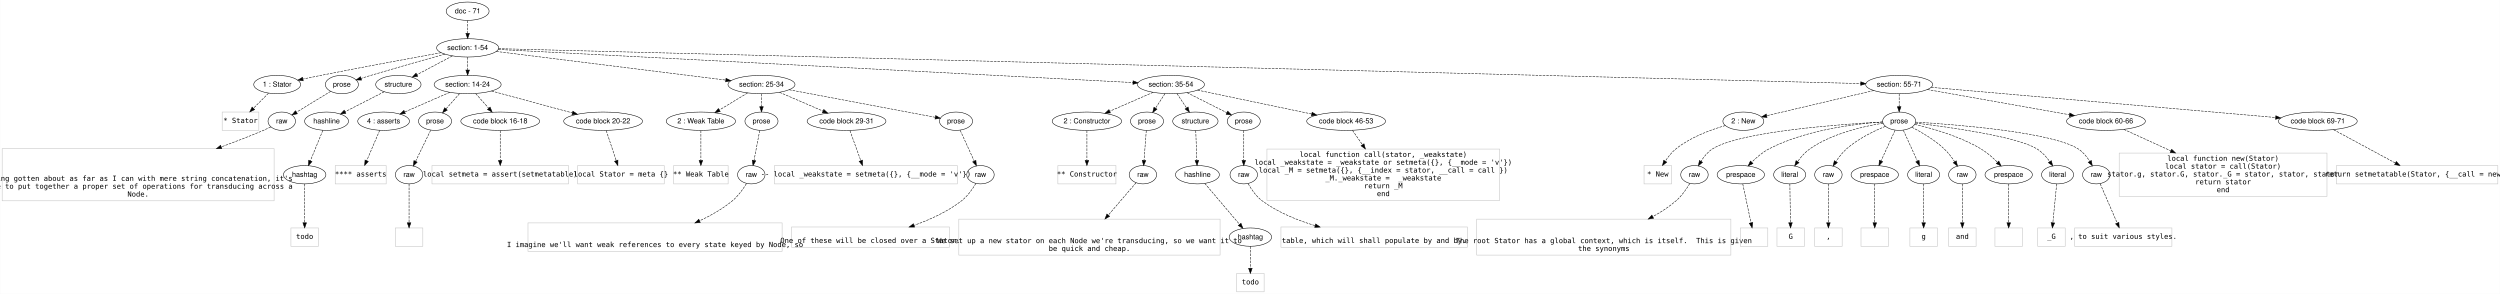
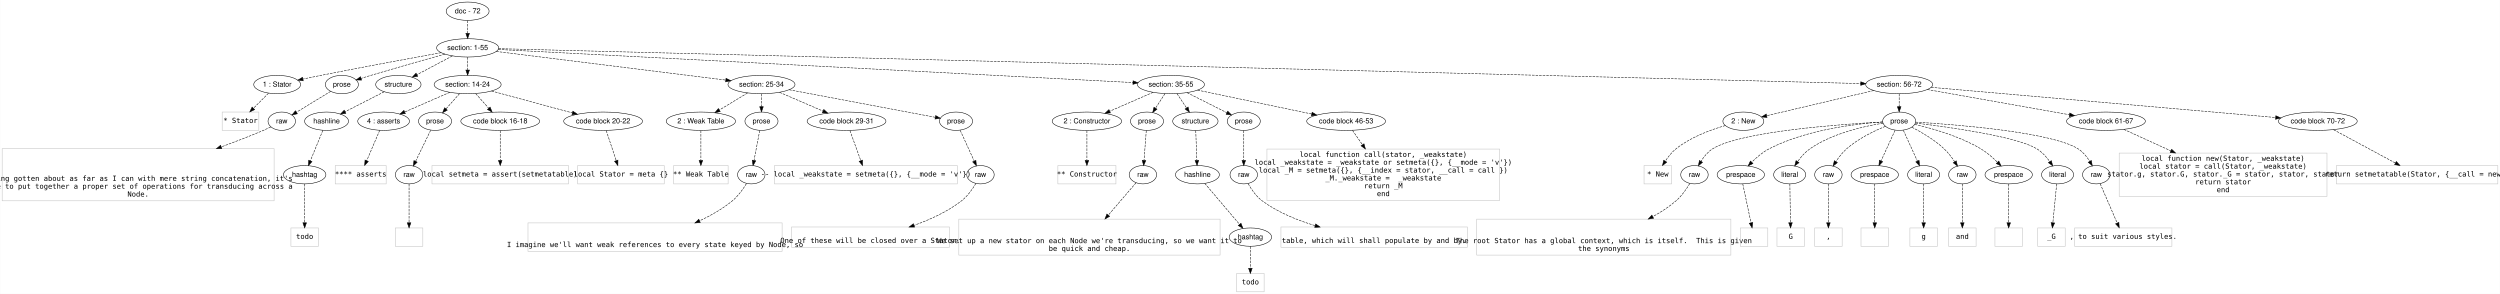
<svg xmlns="http://www.w3.org/2000/svg" width="4909pt" height="577pt" viewBox="0.00 0.00 4908.50 577.00">
  <g id="graph0" class="graph" transform="scale(1 1) rotate(0) translate(4 573.0002)">
    <polygon fill="#ffffff" stroke="transparent" points="-4,4 -4,-573 4904.5,-573 4904.5,4 -4,4" />
    <g id="node1" class="node">
      <ellipse fill="none" stroke="#000000" cx="914" cy="-551" rx="42.122" ry="18" />
-       <text text-anchor="middle" x="914" y="-546.8" font-family="Helvetica,sans-Serif" font-size="14.00" fill="#000000">doc - 71</text>
+       <text text-anchor="middle" x="914" y="-546.8" font-family="Helvetica,sans-Serif" font-size="14.00" fill="#000000">doc - 72</text>
    </g>
    <g id="node2" class="node">
      <ellipse fill="none" stroke="#000000" cx="914" cy="-479" rx="60.983" ry="18" />
-       <text text-anchor="middle" x="914" y="-474.8" font-family="Helvetica,sans-Serif" font-size="14.00" fill="#000000">section: 1-54</text>
+       <text text-anchor="middle" x="914" y="-474.8" font-family="Helvetica,sans-Serif" font-size="14.00" fill="#000000">section: 1-55</text>
    </g>
    <g id="edge1" class="edge">
      <path fill="none" stroke="#000000" stroke-dasharray="5,2" d="M914,-532.832C914,-525.131 914,-515.975 914,-507.417" />
      <polygon fill="#000000" stroke="#000000" points="917.5,-507.413 914,-497.413 910.5,-507.413 917.5,-507.413" />
    </g>
    <g id="node3" class="node">
      <ellipse fill="none" stroke="#000000" cx="540" cy="-407" rx="45.98" ry="18" />
      <text text-anchor="middle" x="540" y="-402.8" font-family="Helvetica,sans-Serif" font-size="14.00" fill="#000000">1 : Stator</text>
    </g>
    <g id="edge2" class="edge">
      <path fill="none" stroke="#000000" stroke-dasharray="5,2" d="M861.909,-469.573C804.175,-459.045 708.333,-441.333 626,-425 614.543,-422.727 602.246,-420.204 590.636,-417.783" />
      <polygon fill="#000000" stroke="#000000" points="591.154,-414.315 580.649,-415.691 589.719,-421.167 591.154,-414.315" />
    </g>
    <g id="node4" class="node">
      <ellipse fill="none" stroke="#000000" cx="667" cy="-407" rx="32.459" ry="18" />
      <text text-anchor="middle" x="667" y="-402.8" font-family="Helvetica,sans-Serif" font-size="14.00" fill="#000000">prose</text>
    </g>
    <g id="edge3" class="edge">
      <path fill="none" stroke="#000000" stroke-dasharray="5,2" d="M869.362,-466.707C830.79,-455.991 773.599,-439.876 724,-425 717.803,-423.142 711.244,-421.121 704.866,-419.127" />
      <polygon fill="#000000" stroke="#000000" points="705.662,-415.708 695.072,-416.043 703.56,-422.385 705.662,-415.708" />
    </g>
    <g id="node5" class="node">
      <ellipse fill="none" stroke="#000000" cx="778" cy="-407" rx="44.518" ry="18" />
      <text text-anchor="middle" x="778" y="-402.8" font-family="Helvetica,sans-Serif" font-size="14.00" fill="#000000">structure</text>
    </g>
    <g id="edge4" class="edge">
      <path fill="none" stroke="#000000" stroke-dasharray="5,2" d="M884.154,-463.2C863.629,-452.333 836.247,-437.837 814.434,-426.289" />
      <polygon fill="#000000" stroke="#000000" points="815.938,-423.125 805.463,-421.539 812.663,-429.312 815.938,-423.125" />
    </g>
    <g id="node6" class="node">
      <ellipse fill="none" stroke="#000000" cx="914" cy="-407" rx="65.819" ry="18" />
      <text text-anchor="middle" x="914" y="-402.8" font-family="Helvetica,sans-Serif" font-size="14.00" fill="#000000">section: 14-24</text>
    </g>
    <g id="edge5" class="edge">
      <path fill="none" stroke="#000000" stroke-dasharray="5,2" d="M914,-460.832C914,-453.131 914,-443.974 914,-435.417" />
      <polygon fill="#000000" stroke="#000000" points="917.5,-435.413 914,-425.413 910.5,-435.413 917.5,-435.413" />
    </g>
    <g id="node7" class="node">
      <ellipse fill="none" stroke="#000000" cx="1491" cy="-407" rx="65.819" ry="18" />
      <text text-anchor="middle" x="1491" y="-402.8" font-family="Helvetica,sans-Serif" font-size="14.00" fill="#000000">section: 25-34</text>
    </g>
    <g id="edge6" class="edge">
      <path fill="none" stroke="#000000" stroke-dasharray="5,2" d="M970.112,-471.998C1075.949,-458.792 1304.803,-430.234 1420.699,-415.772" />
      <polygon fill="#000000" stroke="#000000" points="1421.388,-419.214 1430.878,-414.502 1420.522,-412.268 1421.388,-419.214" />
    </g>
    <g id="node8" class="node">
      <ellipse fill="none" stroke="#000000" cx="2295" cy="-407" rx="65.819" ry="18" />
-       <text text-anchor="middle" x="2295" y="-402.8" font-family="Helvetica,sans-Serif" font-size="14.00" fill="#000000">section: 35-54</text>
+       <text text-anchor="middle" x="2295" y="-402.8" font-family="Helvetica,sans-Serif" font-size="14.00" fill="#000000">section: 35-55</text>
    </g>
    <g id="edge7" class="edge">
      <path fill="none" stroke="#000000" stroke-dasharray="5,2" d="M974.228,-475.86C1197.114,-464.24 1974.905,-423.689 2220.256,-410.897" />
      <polygon fill="#000000" stroke="#000000" points="2220.692,-414.379 2230.496,-410.363 2220.327,-407.389 2220.692,-414.379" />
    </g>
    <g id="node9" class="node">
      <ellipse fill="none" stroke="#000000" cx="3725" cy="-407" rx="65.819" ry="18" />
-       <text text-anchor="middle" x="3725" y="-402.8" font-family="Helvetica,sans-Serif" font-size="14.00" fill="#000000">section: 55-71</text>
+       <text text-anchor="middle" x="3725" y="-402.8" font-family="Helvetica,sans-Serif" font-size="14.00" fill="#000000">section: 56-72</text>
    </g>
    <g id="edge8" class="edge">
      <path fill="none" stroke="#000000" stroke-dasharray="5,2" d="M974.667,-477.446C1339.99,-468.089 3244.829,-419.299 3649.413,-408.936" />
      <polygon fill="#000000" stroke="#000000" points="3649.631,-412.432 3659.538,-408.677 3649.451,-405.434 3649.631,-412.432" />
    </g>
    <g id="node10" class="node">
      <polygon fill="none" stroke="#c0c0c0" points="504,-353 432,-353 432,-317 504,-317 504,-353" />
      <text text-anchor="middle" x="468" y="-331.5" font-family="Inconsolata" font-size="14.00" fill="#000000">* Stator</text>
    </g>
    <g id="edge9" class="edge">
      <path fill="none" stroke="#000000" stroke-dasharray="5,2" d="M522.937,-389.937C514.122,-381.123 503.19,-370.19 493.405,-360.405" />
      <polygon fill="#000000" stroke="#000000" points="495.745,-357.796 486.199,-353.199 490.795,-362.745 495.745,-357.796" />
    </g>
    <g id="node11" class="node">
      <ellipse fill="none" stroke="#000000" cx="549" cy="-335" rx="27" ry="18" />
      <text text-anchor="middle" x="549" y="-330.8" font-family="Helvetica,sans-Serif" font-size="14.00" fill="#000000">raw</text>
    </g>
    <g id="edge10" class="edge">
      <path fill="none" stroke="#000000" stroke-dasharray="5,2" d="M645.082,-393.626C626.155,-382.078 598.666,-365.305 577.935,-352.655" />
      <polygon fill="#000000" stroke="#000000" points="579.585,-349.562 569.225,-347.341 575.938,-355.537 579.585,-349.562" />
    </g>
    <g id="node13" class="node">
      <ellipse fill="none" stroke="#000000" cx="637" cy="-335" rx="43.099" ry="18" />
      <text text-anchor="middle" x="637" y="-330.8" font-family="Helvetica,sans-Serif" font-size="14.00" fill="#000000">hashline</text>
    </g>
    <g id="edge12" class="edge">
      <path fill="none" stroke="#000000" stroke-dasharray="5,2" d="M750.143,-392.775C728.179,-381.56 697.369,-365.827 673.446,-353.611" />
      <polygon fill="#000000" stroke="#000000" points="674.817,-350.381 664.319,-348.95 671.634,-356.615 674.817,-350.381" />
    </g>
    <g id="node16" class="node">
      <ellipse fill="none" stroke="#000000" cx="749" cy="-335" rx="50.8" ry="18" />
      <text text-anchor="middle" x="749" y="-330.8" font-family="Helvetica,sans-Serif" font-size="14.00" fill="#000000">4 : asserts</text>
    </g>
    <g id="edge15" class="edge">
      <path fill="none" stroke="#000000" stroke-dasharray="5,2" d="M879.008,-391.731C853.114,-380.432 817.748,-364.999 790.439,-353.082" />
      <polygon fill="#000000" stroke="#000000" points="791.709,-349.818 781.144,-349.027 788.91,-356.234 791.709,-349.818" />
    </g>
    <g id="node17" class="node">
      <ellipse fill="none" stroke="#000000" cx="850" cy="-335" rx="32.459" ry="18" />
      <text text-anchor="middle" x="850" y="-330.8" font-family="Helvetica,sans-Serif" font-size="14.00" fill="#000000">prose</text>
    </g>
    <g id="edge16" class="edge">
      <path fill="none" stroke="#000000" stroke-dasharray="5,2" d="M898.18,-389.202C890.118,-380.133 880.198,-368.973 871.458,-359.141" />
      <polygon fill="#000000" stroke="#000000" points="874.02,-356.755 864.761,-351.606 868.788,-361.405 874.02,-356.755" />
    </g>
    <g id="node18" class="node">
      <ellipse fill="none" stroke="#000000" cx="978" cy="-335" rx="77.421" ry="18" />
      <text text-anchor="middle" x="978" y="-330.8" font-family="Helvetica,sans-Serif" font-size="14.00" fill="#000000">code block 16-18</text>
    </g>
    <g id="edge17" class="edge">
      <path fill="none" stroke="#000000" stroke-dasharray="5,2" d="M929.82,-389.202C937.513,-380.548 946.898,-369.99 955.334,-360.499" />
      <polygon fill="#000000" stroke="#000000" points="958.112,-362.642 962.14,-352.843 952.88,-357.991 958.112,-362.642" />
    </g>
    <g id="node19" class="node">
      <ellipse fill="none" stroke="#000000" cx="1180" cy="-335" rx="77.421" ry="18" />
      <text text-anchor="middle" x="1180" y="-330.8" font-family="Helvetica,sans-Serif" font-size="14.00" fill="#000000">code block 20-22</text>
    </g>
    <g id="edge18" class="edge">
      <path fill="none" stroke="#000000" stroke-dasharray="5,2" d="M960.943,-394.294C1005.176,-382.321 1071.662,-364.325 1119.782,-351.3" />
      <polygon fill="#000000" stroke="#000000" points="1120.715,-354.673 1129.453,-348.682 1118.886,-347.916 1120.715,-354.673" />
    </g>
    <g id="node25" class="node">
      <ellipse fill="none" stroke="#000000" cx="1372" cy="-335" rx="68.078" ry="18" />
      <text text-anchor="middle" x="1372" y="-330.8" font-family="Helvetica,sans-Serif" font-size="14.00" fill="#000000">2 : Weak Table</text>
    </g>
    <g id="edge24" class="edge">
      <path fill="none" stroke="#000000" stroke-dasharray="5,2" d="M1463.699,-390.482C1447.338,-380.583 1426.328,-367.871 1408.548,-357.113" />
      <polygon fill="#000000" stroke="#000000" points="1409.954,-353.873 1399.586,-351.691 1406.33,-359.862 1409.954,-353.873" />
    </g>
    <g id="node26" class="node">
      <ellipse fill="none" stroke="#000000" cx="1491" cy="-335" rx="32.459" ry="18" />
      <text text-anchor="middle" x="1491" y="-330.8" font-family="Helvetica,sans-Serif" font-size="14.00" fill="#000000">prose</text>
    </g>
    <g id="edge25" class="edge">
      <path fill="none" stroke="#000000" stroke-dasharray="5,2" d="M1491,-388.832C1491,-381.131 1491,-371.974 1491,-363.417" />
      <polygon fill="#000000" stroke="#000000" points="1494.5,-363.413 1491,-353.413 1487.5,-363.413 1494.5,-363.413" />
    </g>
    <g id="node27" class="node">
      <ellipse fill="none" stroke="#000000" cx="1658" cy="-335" rx="77.421" ry="18" />
      <text text-anchor="middle" x="1658" y="-330.8" font-family="Helvetica,sans-Serif" font-size="14.00" fill="#000000">code block 29-31</text>
    </g>
    <g id="edge26" class="edge">
      <path fill="none" stroke="#000000" stroke-dasharray="5,2" d="M1526.416,-391.731C1551.34,-380.986 1584.933,-366.502 1611.938,-354.859" />
      <polygon fill="#000000" stroke="#000000" points="1613.392,-358.044 1621.19,-350.87 1610.621,-351.616 1613.392,-358.044" />
    </g>
    <g id="node28" class="node">
      <ellipse fill="none" stroke="#000000" cx="1873" cy="-335" rx="32.459" ry="18" />
      <text text-anchor="middle" x="1873" y="-330.8" font-family="Helvetica,sans-Serif" font-size="14.00" fill="#000000">prose</text>
    </g>
    <g id="edge27" class="edge">
      <path fill="none" stroke="#000000" stroke-dasharray="5,2" d="M1545.326,-396.761C1622.716,-382.174 1762.973,-355.738 1832.159,-342.698" />
      <polygon fill="#000000" stroke="#000000" points="1833.055,-346.091 1842.234,-340.799 1831.758,-339.212 1833.055,-346.091" />
    </g>
    <g id="node35" class="node">
      <ellipse fill="none" stroke="#000000" cx="2130" cy="-335" rx="68.207" ry="18" />
      <text text-anchor="middle" x="2130" y="-330.8" font-family="Helvetica,sans-Serif" font-size="14.00" fill="#000000">2 : Constructor</text>
    </g>
    <g id="edge34" class="edge">
      <path fill="none" stroke="#000000" stroke-dasharray="5,2" d="M2260.008,-391.731C2235.129,-380.875 2201.507,-366.203 2174.688,-354.5" />
      <polygon fill="#000000" stroke="#000000" points="2176.076,-351.287 2165.511,-350.496 2173.276,-357.703 2176.076,-351.287" />
    </g>
    <g id="node36" class="node">
      <ellipse fill="none" stroke="#000000" cx="2248" cy="-335" rx="32.459" ry="18" />
      <text text-anchor="middle" x="2248" y="-330.8" font-family="Helvetica,sans-Serif" font-size="14.00" fill="#000000">prose</text>
    </g>
    <g id="edge35" class="edge">
      <path fill="none" stroke="#000000" stroke-dasharray="5,2" d="M2283.382,-389.202C2277.779,-380.619 2270.952,-370.161 2264.796,-360.73" />
      <polygon fill="#000000" stroke="#000000" points="2267.558,-358.558 2259.161,-352.097 2261.696,-362.384 2267.558,-358.558" />
    </g>
    <g id="node37" class="node">
      <ellipse fill="none" stroke="#000000" cx="2343" cy="-335" rx="44.518" ry="18" />
      <text text-anchor="middle" x="2343" y="-330.8" font-family="Helvetica,sans-Serif" font-size="14.00" fill="#000000">structure</text>
    </g>
    <g id="edge36" class="edge">
      <path fill="none" stroke="#000000" stroke-dasharray="5,2" d="M2306.865,-389.202C2312.503,-380.745 2319.354,-370.469 2325.569,-361.147" />
      <polygon fill="#000000" stroke="#000000" points="2328.637,-362.855 2331.271,-352.593 2322.812,-358.972 2328.637,-362.855" />
    </g>
    <g id="node38" class="node">
      <ellipse fill="none" stroke="#000000" cx="2438" cy="-335" rx="32.459" ry="18" />
      <text text-anchor="middle" x="2438" y="-330.8" font-family="Helvetica,sans-Serif" font-size="14.00" fill="#000000">prose</text>
    </g>
    <g id="edge37" class="edge">
      <path fill="none" stroke="#000000" stroke-dasharray="5,2" d="M2326.736,-391.021C2349.878,-379.369 2381.169,-363.614 2404.674,-351.78" />
      <polygon fill="#000000" stroke="#000000" points="2406.546,-354.756 2413.904,-347.133 2403.398,-348.504 2406.546,-354.756" />
    </g>
    <g id="node39" class="node">
      <ellipse fill="none" stroke="#000000" cx="2639" cy="-335" rx="77.421" ry="18" />
      <text text-anchor="middle" x="2639" y="-330.8" font-family="Helvetica,sans-Serif" font-size="14.00" fill="#000000">code block 46-53</text>
    </g>
    <g id="edge38" class="edge">
      <path fill="none" stroke="#000000" stroke-dasharray="5,2" d="M2347.246,-396.065C2407.226,-383.511 2505.777,-362.884 2571.517,-349.125" />
      <polygon fill="#000000" stroke="#000000" points="2572.301,-352.536 2581.372,-347.062 2570.867,-345.685 2572.301,-352.536" />
    </g>
    <g id="node49" class="node">
      <ellipse fill="none" stroke="#000000" cx="3419" cy="-335" rx="40.175" ry="18" />
      <text text-anchor="middle" x="3419" y="-330.8" font-family="Helvetica,sans-Serif" font-size="14.00" fill="#000000">2 : New</text>
    </g>
    <g id="edge48" class="edge">
      <path fill="none" stroke="#000000" stroke-dasharray="5,2" d="M3675.155,-395.272C3616.963,-381.58 3521.506,-359.119 3465.012,-345.827" />
      <polygon fill="#000000" stroke="#000000" points="3465.471,-342.339 3454.935,-343.455 3463.867,-349.153 3465.471,-342.339" />
    </g>
    <g id="node50" class="node">
      <ellipse fill="none" stroke="#000000" cx="3725" cy="-335" rx="32.459" ry="18" />
      <text text-anchor="middle" x="3725" y="-330.8" font-family="Helvetica,sans-Serif" font-size="14.00" fill="#000000">prose</text>
    </g>
    <g id="edge49" class="edge">
      <path fill="none" stroke="#000000" stroke-dasharray="5,2" d="M3725,-388.832C3725,-381.131 3725,-371.974 3725,-363.417" />
      <polygon fill="#000000" stroke="#000000" points="3728.5,-363.413 3725,-353.413 3721.5,-363.413 3728.5,-363.413" />
    </g>
    <g id="node51" class="node">
      <ellipse fill="none" stroke="#000000" cx="4131" cy="-335" rx="77.421" ry="18" />
-       <text text-anchor="middle" x="4131" y="-330.8" font-family="Helvetica,sans-Serif" font-size="14.00" fill="#000000">code block 60-66</text>
+       <text text-anchor="middle" x="4131" y="-330.8" font-family="Helvetica,sans-Serif" font-size="14.00" fill="#000000">code block 61-67</text>
    </g>
    <g id="edge50" class="edge">
      <path fill="none" stroke="#000000" stroke-dasharray="5,2" d="M3780.177,-397.215C3852.534,-384.383 3979.614,-361.847 4059.338,-347.709" />
      <polygon fill="#000000" stroke="#000000" points="4060.064,-351.135 4069.299,-345.942 4058.842,-344.242 4060.064,-351.135" />
    </g>
    <g id="node52" class="node">
      <ellipse fill="none" stroke="#000000" cx="4547" cy="-335" rx="77.421" ry="18" />
-       <text text-anchor="middle" x="4547" y="-330.8" font-family="Helvetica,sans-Serif" font-size="14.00" fill="#000000">code block 69-71</text>
+       <text text-anchor="middle" x="4547" y="-330.8" font-family="Helvetica,sans-Serif" font-size="14.00" fill="#000000">code block 70-72</text>
    </g>
    <g id="edge51" class="edge">
      <path fill="none" stroke="#000000" stroke-dasharray="5,2" d="M3787.797,-401.5C3934.471,-388.652 4299.578,-356.672 4464.191,-342.253" />
      <polygon fill="#000000" stroke="#000000" points="4464.607,-345.731 4474.264,-341.371 4463.996,-338.757 4464.607,-345.731" />
    </g>
    <g id="node12" class="node">
      <polygon fill="none" stroke="#c0c0c0" points="534,-281.1 0,-281.1 0,-178.7 534,-178.7 534,-281.1" />
      <text text-anchor="middle" x="267" y="-217.8" font-family="Inconsolata" font-size="14.00" fill="#000000">  Having gotten about as far as I can with mere string concatenation, it's</text>
      <text text-anchor="middle" x="267" y="-202.4" font-family="Inconsolata" font-size="14.00" fill="#000000">time to put together a proper set of operations for transducing across a</text>
      <text text-anchor="middle" x="267" y="-187" font-family="Inconsolata" font-size="14.00" fill="#000000">Node.</text>
    </g>
    <g id="edge11" class="edge">
      <path fill="none" stroke="#000000" stroke-dasharray="5,2" d="M527.501,-323.71C522.774,-321.381 517.759,-319.023 513,-317 486.497,-305.733 457.988,-294.691 430.105,-284.458" />
      <polygon fill="#000000" stroke="#000000" points="431.27,-281.157 420.676,-281.019 428.872,-287.734 431.27,-281.157" />
    </g>
    <g id="node14" class="node">
      <ellipse fill="none" stroke="#000000" cx="594" cy="-229.9" rx="41.654" ry="18" />
      <text text-anchor="middle" x="594" y="-225.7" font-family="Helvetica,sans-Serif" font-size="14.00" fill="#000000">hashtag</text>
    </g>
    <g id="edge13" class="edge">
      <path fill="none" stroke="#000000" stroke-dasharray="5,2" d="M629.706,-317.171C622.972,-300.714 612.874,-276.032 605.133,-257.111" />
      <polygon fill="#000000" stroke="#000000" points="608.356,-255.746 601.33,-247.816 601.878,-258.397 608.356,-255.746" />
    </g>
    <g id="node15" class="node">
      <polygon fill="none" stroke="#c0c0c0" points="621,-125.4 567,-125.4 567,-89.4 621,-89.4 621,-125.4" />
      <text text-anchor="middle" x="594" y="-103.9" font-family="Inconsolata" font-size="14.00" fill="#000000">todo</text>
    </g>
    <g id="edge14" class="edge">
      <path fill="none" stroke="#000000" stroke-dasharray="5,2" d="M594,-211.825C594,-191.74 594,-159.054 594,-135.598" />
      <polygon fill="#000000" stroke="#000000" points="597.5,-135.549 594,-125.549 590.5,-135.549 597.5,-135.549" />
    </g>
    <g id="node20" class="node">
      <polygon fill="none" stroke="#c0c0c0" points="754,-247.9 654,-247.9 654,-211.9 754,-211.9 754,-247.9" />
      <text text-anchor="middle" x="704" y="-226.4" font-family="Inconsolata" font-size="14.00" fill="#000000">**** asserts</text>
    </g>
    <g id="edge19" class="edge">
      <path fill="none" stroke="#000000" stroke-dasharray="5,2" d="M741.366,-317.171C734.362,-300.813 723.88,-276.33 715.798,-257.456" />
      <polygon fill="#000000" stroke="#000000" points="718.976,-255.985 711.822,-248.17 712.541,-258.74 718.976,-255.985" />
    </g>
    <g id="node21" class="node">
      <ellipse fill="none" stroke="#000000" cx="799" cy="-229.9" rx="27" ry="18" />
      <text text-anchor="middle" x="799" y="-225.7" font-family="Helvetica,sans-Serif" font-size="14.00" fill="#000000">raw</text>
    </g>
    <g id="edge20" class="edge">
      <path fill="none" stroke="#000000" stroke-dasharray="5,2" d="M841.348,-317.171C833.229,-300.438 820.983,-275.202 811.745,-256.165" />
      <polygon fill="#000000" stroke="#000000" points="814.869,-254.586 807.355,-247.117 808.572,-257.642 814.869,-254.586" />
    </g>
    <g id="node23" class="node">
      <polygon fill="none" stroke="#c0c0c0" points="1112,-247.9 844,-247.9 844,-211.9 1112,-211.9 1112,-247.9" />
      <text text-anchor="middle" x="978" y="-226.4" font-family="Inconsolata" font-size="14.00" fill="#000000">local setmeta = assert(setmetatable)</text>
    </g>
    <g id="edge22" class="edge">
      <path fill="none" stroke="#000000" stroke-dasharray="5,2" d="M978,-316.693C978,-300.567 978,-276.822 978,-258.243" />
      <polygon fill="#000000" stroke="#000000" points="981.5,-257.997 978,-247.997 974.5,-257.997 981.5,-257.997" />
    </g>
    <g id="node24" class="node">
      <polygon fill="none" stroke="#c0c0c0" points="1300,-247.9 1130,-247.9 1130,-211.9 1300,-211.9 1300,-247.9" />
      <text text-anchor="middle" x="1215" y="-226.4" font-family="Inconsolata" font-size="14.00" fill="#000000">local Stator = meta {}</text>
    </g>
    <g id="edge23" class="edge">
      <path fill="none" stroke="#000000" stroke-dasharray="5,2" d="M1186.097,-316.693C1191.517,-300.417 1199.522,-276.378 1205.734,-257.723" />
      <polygon fill="#000000" stroke="#000000" points="1209.134,-258.591 1208.973,-247.997 1202.493,-256.379 1209.134,-258.591" />
    </g>
    <g id="node22" class="node">
      <polygon fill="none" stroke="#c0c0c0" points="826,-125.4 772,-125.4 772,-89.4 826,-89.4 826,-125.4" />
    </g>
    <g id="edge21" class="edge">
      <path fill="none" stroke="#000000" stroke-dasharray="5,2" d="M799,-211.825C799,-191.74 799,-159.054 799,-135.598" />
      <polygon fill="#000000" stroke="#000000" points="802.5,-135.549 799,-125.549 795.5,-135.549 802.5,-135.549" />
    </g>
    <g id="node29" class="node">
      <polygon fill="none" stroke="#c0c0c0" points="1425.5,-247.9 1318.5,-247.9 1318.5,-211.9 1425.5,-211.9 1425.5,-247.9" />
      <text text-anchor="middle" x="1372" y="-226.4" font-family="Inconsolata" font-size="14.00" fill="#000000">** Weak Table</text>
    </g>
    <g id="edge28" class="edge">
      <path fill="none" stroke="#000000" stroke-dasharray="5,2" d="M1372,-316.693C1372,-300.567 1372,-276.822 1372,-258.243" />
      <polygon fill="#000000" stroke="#000000" points="1375.5,-257.997 1372,-247.997 1368.5,-257.997 1375.5,-257.997" />
    </g>
    <g id="node30" class="node">
      <ellipse fill="none" stroke="#000000" cx="1471" cy="-229.9" rx="27" ry="18" />
      <text text-anchor="middle" x="1471" y="-225.7" font-family="Helvetica,sans-Serif" font-size="14.00" fill="#000000">raw</text>
    </g>
    <g id="edge29" class="edge">
      <path fill="none" stroke="#000000" stroke-dasharray="5,2" d="M1487.516,-316.693C1484.433,-300.492 1479.887,-276.6 1476.344,-257.983" />
      <polygon fill="#000000" stroke="#000000" points="1479.752,-257.167 1474.444,-247.997 1472.875,-258.475 1479.752,-257.167" />
    </g>
    <g id="node32" class="node">
      <polygon fill="none" stroke="#c0c0c0" points="1875.5,-247.9 1516.5,-247.9 1516.5,-211.9 1875.5,-211.9 1875.5,-247.9" />
      <text text-anchor="middle" x="1696" y="-226.4" font-family="Inconsolata" font-size="14.00" fill="#000000">-- local _weakstate = setmeta({}, {__mode = 'v'})</text>
    </g>
    <g id="edge31" class="edge">
      <path fill="none" stroke="#000000" stroke-dasharray="5,2" d="M1664.619,-316.693C1670.531,-300.341 1679.276,-276.155 1686.034,-257.465" />
      <polygon fill="#000000" stroke="#000000" points="1689.348,-258.592 1689.457,-247.997 1682.765,-256.212 1689.348,-258.592" />
    </g>
    <g id="node33" class="node">
      <ellipse fill="none" stroke="#000000" cx="1921" cy="-229.9" rx="27" ry="18" />
      <text text-anchor="middle" x="1921" y="-225.7" font-family="Helvetica,sans-Serif" font-size="14.00" fill="#000000">raw</text>
    </g>
    <g id="edge32" class="edge">
      <path fill="none" stroke="#000000" stroke-dasharray="5,2" d="M1881.142,-317.171C1888.705,-300.614 1900.068,-275.732 1908.729,-256.768" />
      <polygon fill="#000000" stroke="#000000" points="1912.007,-258.016 1912.978,-247.466 1905.64,-255.108 1912.007,-258.016" />
    </g>
    <g id="node31" class="node">
      <polygon fill="none" stroke="#c0c0c0" points="1531.5,-135.302 1032.5,-135.302 1032.5,-79.499 1531.5,-79.499 1531.5,-135.302" />
      <text text-anchor="middle" x="1282" y="-87.9" font-family="Inconsolata" font-size="14.00" fill="#000000">I imagine we'll want weak references to every state keyed by Node, so</text>
    </g>
    <g id="edge30" class="edge">
      <path fill="none" stroke="#000000" stroke-dasharray="5,2" d="M1461.502,-212.523C1454.912,-201.723 1445.304,-188.161 1434,-178.8 1414.954,-163.029 1391.844,-149.871 1369.454,-139.325" />
      <polygon fill="#000000" stroke="#000000" points="1370.802,-136.093 1360.253,-135.115 1367.89,-142.459 1370.802,-136.093" />
    </g>
    <g id="node34" class="node">
      <polygon fill="none" stroke="#c0c0c0" points="1860,-127.302 1550,-127.302 1550,-87.498 1860,-87.498 1860,-127.302" />
      <text text-anchor="middle" x="1705" y="-95.9" font-family="Inconsolata" font-size="14.00" fill="#000000">One of these will be closed over a Stator.</text>
    </g>
    <g id="edge33" class="edge">
      <path fill="none" stroke="#000000" stroke-dasharray="5,2" d="M1911.978,-212.777C1905.459,-201.804 1895.751,-187.954 1884,-178.8 1856.612,-157.464 1822.018,-141.694 1790.559,-130.483" />
      <polygon fill="#000000" stroke="#000000" points="1791.503,-127.106 1780.908,-127.149 1789.217,-133.722 1791.503,-127.106" />
    </g>
    <g id="node40" class="node">
      <polygon fill="none" stroke="#c0c0c0" points="2187,-247.9 2073,-247.9 2073,-211.9 2187,-211.9 2187,-247.9" />
      <text text-anchor="middle" x="2130" y="-226.4" font-family="Inconsolata" font-size="14.00" fill="#000000">** Constructor</text>
    </g>
    <g id="edge39" class="edge">
      <path fill="none" stroke="#000000" stroke-dasharray="5,2" d="M2130,-316.693C2130,-300.567 2130,-276.822 2130,-258.243" />
      <polygon fill="#000000" stroke="#000000" points="2133.5,-257.997 2130,-247.997 2126.5,-257.997 2133.5,-257.997" />
    </g>
    <g id="node41" class="node">
      <ellipse fill="none" stroke="#000000" cx="2240" cy="-229.9" rx="27" ry="18" />
      <text text-anchor="middle" x="2240" y="-225.7" font-family="Helvetica,sans-Serif" font-size="14.00" fill="#000000">raw</text>
    </g>
    <g id="edge40" class="edge">
      <path fill="none" stroke="#000000" stroke-dasharray="5,2" d="M2246.606,-316.693C2245.373,-300.492 2243.555,-276.6 2242.138,-257.983" />
      <polygon fill="#000000" stroke="#000000" points="2245.626,-257.703 2241.378,-247.997 2238.647,-258.234 2245.626,-257.703" />
    </g>
    <g id="node43" class="node">
      <ellipse fill="none" stroke="#000000" cx="2347" cy="-229.9" rx="43.099" ry="18" />
      <text text-anchor="middle" x="2347" y="-225.7" font-family="Helvetica,sans-Serif" font-size="14.00" fill="#000000">hashline</text>
    </g>
    <g id="edge42" class="edge">
      <path fill="none" stroke="#000000" stroke-dasharray="5,2" d="M2343.697,-316.693C2344.311,-300.567 2345.214,-276.822 2345.921,-258.243" />
      <polygon fill="#000000" stroke="#000000" points="2349.428,-258.123 2346.311,-247.997 2342.433,-257.857 2349.428,-258.123" />
    </g>
    <g id="node46" class="node">
      <ellipse fill="none" stroke="#000000" cx="2438" cy="-229.9" rx="27" ry="18" />
      <text text-anchor="middle" x="2438" y="-225.7" font-family="Helvetica,sans-Serif" font-size="14.00" fill="#000000">raw</text>
    </g>
    <g id="edge45" class="edge">
      <path fill="none" stroke="#000000" stroke-dasharray="5,2" d="M2438,-316.693C2438,-300.567 2438,-276.822 2438,-258.243" />
      <polygon fill="#000000" stroke="#000000" points="2441.5,-257.997 2438,-247.997 2434.5,-257.997 2441.5,-257.997" />
    </g>
    <g id="node48" class="node">
      <polygon fill="none" stroke="#c0c0c0" points="2940.5,-280.301 2483.5,-280.301 2483.5,-179.499 2940.5,-179.499 2940.5,-280.301" />
      <text text-anchor="middle" x="2712" y="-264.9" font-family="Inconsolata" font-size="14.00" fill="#000000">local function call(stator, _weakstate)</text>
      <text text-anchor="middle" x="2712" y="-249.5" font-family="Inconsolata" font-size="14.00" fill="#000000">   local _weakstate = _weakstate or setmeta({}, {__mode = 'v'})</text>
      <text text-anchor="middle" x="2712" y="-234.1" font-family="Inconsolata" font-size="14.00" fill="#000000">   local _M = setmeta({}, {__index = stator, __call = call })</text>
      <text text-anchor="middle" x="2712" y="-218.7" font-family="Inconsolata" font-size="14.00" fill="#000000">   _M._weakstate =  _weakstate</text>
      <text text-anchor="middle" x="2712" y="-203.3" font-family="Inconsolata" font-size="14.00" fill="#000000">  return _M</text>
      <text text-anchor="middle" x="2712" y="-187.9" font-family="Inconsolata" font-size="14.00" fill="#000000">end</text>
    </g>
    <g id="edge47" class="edge">
      <path fill="none" stroke="#000000" stroke-dasharray="5,2" d="M2651.383,-317.171C2656.968,-309.13 2663.917,-299.127 2671.096,-288.791" />
      <polygon fill="#000000" stroke="#000000" points="2674.051,-290.671 2676.881,-280.461 2668.302,-286.678 2674.051,-290.671" />
    </g>
    <g id="node42" class="node">
      <polygon fill="none" stroke="#c0c0c0" points="2391.5,-142.7 1878.5,-142.7 1878.5,-72.1 2391.5,-72.1 2391.5,-142.7" />
      <text text-anchor="middle" x="2135" y="-95.6" font-family="Inconsolata" font-size="14.00" fill="#000000">We set up a new stator on each Node we're transducing, so we want it to</text>
      <text text-anchor="middle" x="2135" y="-80.2" font-family="Inconsolata" font-size="14.00" fill="#000000">be quick and cheap.</text>
    </g>
    <g id="edge41" class="edge">
      <path fill="none" stroke="#000000" stroke-dasharray="5,2" d="M2226.488,-214.136C2212.764,-198.124 2190.896,-172.612 2171.981,-150.544" />
      <polygon fill="#000000" stroke="#000000" points="2174.597,-148.218 2165.432,-142.904 2169.282,-152.774 2174.597,-148.218" />
    </g>
    <g id="node44" class="node">
      <ellipse fill="none" stroke="#000000" cx="2451" cy="-107.4" rx="41.654" ry="18" />
      <text text-anchor="middle" x="2451" y="-103.2" font-family="Helvetica,sans-Serif" font-size="14.00" fill="#000000">hashtag</text>
    </g>
    <g id="edge43" class="edge">
      <path fill="none" stroke="#000000" stroke-dasharray="5,2" d="M2361.461,-212.867C2379.212,-191.958 2409.46,-156.329 2429.83,-132.336" />
      <polygon fill="#000000" stroke="#000000" points="2432.523,-134.572 2436.327,-124.683 2427.187,-130.041 2432.523,-134.572" />
    </g>
    <g id="node45" class="node">
      <polygon fill="none" stroke="#c0c0c0" points="2478,-36 2424,-36 2424,0 2478,0 2478,-36" />
      <text text-anchor="middle" x="2451" y="-14.5" font-family="Inconsolata" font-size="14.00" fill="#000000">todo</text>
    </g>
    <g id="edge44" class="edge">
      <path fill="none" stroke="#000000" stroke-dasharray="5,2" d="M2451,-89.309C2451,-76.949 2451,-60.321 2451,-46.232" />
      <polygon fill="#000000" stroke="#000000" points="2454.5,-46.065 2451,-36.065 2447.5,-46.065 2454.5,-46.065" />
    </g>
    <g id="node47" class="node">
      <polygon fill="none" stroke="#c0c0c0" points="2877,-127.302 2511,-127.302 2511,-87.498 2877,-87.498 2877,-127.302" />
      <text text-anchor="middle" x="2694" y="-95.9" font-family="Inconsolata" font-size="14.00" fill="#000000">       table, which will shall populate by and by.</text>
    </g>
    <g id="edge46" class="edge">
      <path fill="none" stroke="#000000" stroke-dasharray="5,2" d="M2446.485,-212.517C2452.704,-201.434 2462.122,-187.56 2474,-178.8 2504.427,-156.361 2542.229,-140.77 2577.867,-130.024" />
      <polygon fill="#000000" stroke="#000000" points="2579.228,-133.273 2587.853,-127.12 2577.273,-126.552 2579.228,-133.273" />
    </g>
    <g id="node53" class="node">
      <polygon fill="none" stroke="#c0c0c0" points="3278,-247.9 3224,-247.9 3224,-211.9 3278,-211.9 3278,-247.9" />
      <text text-anchor="middle" x="3251" y="-226.4" font-family="Inconsolata" font-size="14.00" fill="#000000">* New</text>
    </g>
    <g id="edge52" class="edge">
      <path fill="none" stroke="#000000" stroke-dasharray="5,2" d="M3383.646,-326.468C3355.302,-318.314 3315.662,-303.833 3287,-281 3278.684,-274.376 3271.461,-265.338 3265.712,-256.704" />
      <polygon fill="#000000" stroke="#000000" points="3268.529,-254.607 3260.271,-247.97 3262.588,-258.309 3268.529,-254.607" />
    </g>
    <g id="node54" class="node">
      <ellipse fill="none" stroke="#000000" cx="3323" cy="-229.9" rx="27" ry="18" />
      <text text-anchor="middle" x="3323" y="-225.7" font-family="Helvetica,sans-Serif" font-size="14.00" fill="#000000">raw</text>
    </g>
    <g id="edge53" class="edge">
      <path fill="none" stroke="#000000" stroke-dasharray="5,2" d="M3692.737,-333.472C3614.079,-329.242 3414.792,-315.342 3359,-281 3349.335,-275.051 3341.559,-265.435 3335.742,-256.141" />
      <polygon fill="#000000" stroke="#000000" points="3338.775,-254.394 3330.766,-247.458 3332.701,-257.875 3338.775,-254.394" />
    </g>
    <g id="node55" class="node">
      <ellipse fill="none" stroke="#000000" cx="3414" cy="-229.9" rx="46.474" ry="18" />
      <text text-anchor="middle" x="3414" y="-225.7" font-family="Helvetica,sans-Serif" font-size="14.00" fill="#000000">prespace</text>
    </g>
    <g id="edge54" class="edge">
      <path fill="none" stroke="#000000" stroke-dasharray="5,2" d="M3692.593,-333.556C3642.323,-330.159 3543.675,-318.813 3470,-281 3457.25,-274.456 3445.214,-264.234 3435.592,-254.646" />
      <polygon fill="#000000" stroke="#000000" points="3437.874,-251.969 3428.426,-247.176 3432.823,-256.815 3437.874,-251.969" />
    </g>
    <g id="node56" class="node">
      <ellipse fill="none" stroke="#000000" cx="3510" cy="-229.9" rx="31.481" ry="18" />
      <text text-anchor="middle" x="3510" y="-225.7" font-family="Helvetica,sans-Serif" font-size="14.00" fill="#000000">literal</text>
    </g>
    <g id="edge55" class="edge">
      <path fill="none" stroke="#000000" stroke-dasharray="5,2" d="M3693.438,-331.087C3656.348,-325.245 3594.258,-311.473 3550,-281 3540.436,-274.415 3532.09,-264.85 3525.531,-255.772" />
      <polygon fill="#000000" stroke="#000000" points="3528.317,-253.644 3519.809,-247.33 3522.522,-257.572 3528.317,-253.644" />
    </g>
    <g id="node57" class="node">
      <ellipse fill="none" stroke="#000000" cx="3586" cy="-229.9" rx="27" ry="18" />
      <text text-anchor="middle" x="3586" y="-225.7" font-family="Helvetica,sans-Serif" font-size="14.00" fill="#000000">raw</text>
    </g>
    <g id="edge56" class="edge">
      <path fill="none" stroke="#000000" stroke-dasharray="5,2" d="M3697.914,-324.981C3675.799,-315.875 3644.618,-300.836 3622,-281 3613.8,-273.809 3606.49,-264.389 3600.635,-255.598" />
      <polygon fill="#000000" stroke="#000000" points="3603.583,-253.711 3595.286,-247.122 3597.664,-257.447 3603.583,-253.711" />
    </g>
    <g id="node58" class="node">
      <ellipse fill="none" stroke="#000000" cx="3677" cy="-229.9" rx="46.474" ry="18" />
      <text text-anchor="middle" x="3677" y="-225.7" font-family="Helvetica,sans-Serif" font-size="14.00" fill="#000000">prespace</text>
    </g>
    <g id="edge57" class="edge">
      <path fill="none" stroke="#000000" stroke-dasharray="5,2" d="M3716.858,-317.171C3709.341,-300.714 3698.069,-276.032 3689.427,-257.111" />
      <polygon fill="#000000" stroke="#000000" points="3692.521,-255.459 3685.182,-247.816 3686.153,-258.367 3692.521,-255.459" />
    </g>
    <g id="node59" class="node">
      <ellipse fill="none" stroke="#000000" cx="3773" cy="-229.9" rx="31.481" ry="18" />
      <text text-anchor="middle" x="3773" y="-225.7" font-family="Helvetica,sans-Serif" font-size="14.00" fill="#000000">literal</text>
    </g>
    <g id="edge58" class="edge">
      <path fill="none" stroke="#000000" stroke-dasharray="5,2" d="M3733.142,-317.171C3740.704,-300.614 3752.068,-275.732 3760.729,-256.768" />
      <polygon fill="#000000" stroke="#000000" points="3764.007,-258.016 3764.978,-247.466 3757.64,-255.108 3764.007,-258.016" />
    </g>
    <g id="node60" class="node">
      <ellipse fill="none" stroke="#000000" cx="3849" cy="-229.9" rx="27" ry="18" />
      <text text-anchor="middle" x="3849" y="-225.7" font-family="Helvetica,sans-Serif" font-size="14.00" fill="#000000">raw</text>
    </g>
    <g id="edge59" class="edge">
      <path fill="none" stroke="#000000" stroke-dasharray="5,2" d="M3749.986,-323.18C3768.688,-313.543 3794.179,-298.665 3813,-281 3820.952,-273.536 3828.209,-264.057 3834.091,-255.296" />
      <polygon fill="#000000" stroke="#000000" points="3837.039,-257.182 3839.489,-246.875 3831.146,-253.405 3837.039,-257.182" />
    </g>
    <g id="node61" class="node">
      <ellipse fill="none" stroke="#000000" cx="3940" cy="-229.9" rx="46.474" ry="18" />
      <text text-anchor="middle" x="3940" y="-225.7" font-family="Helvetica,sans-Serif" font-size="14.00" fill="#000000">prespace</text>
    </g>
    <g id="edge60" class="edge">
      <path fill="none" stroke="#000000" stroke-dasharray="5,2" d="M3755.523,-328.763C3788.984,-321.028 3843.437,-305.749 3885,-281 3897.018,-273.844 3908.625,-263.708 3918.053,-254.348" />
      <polygon fill="#000000" stroke="#000000" points="3920.657,-256.691 3925.114,-247.08 3915.636,-251.814 3920.657,-256.691" />
    </g>
    <g id="node62" class="node">
      <ellipse fill="none" stroke="#000000" cx="4036" cy="-229.9" rx="31.481" ry="18" />
      <text text-anchor="middle" x="4036" y="-225.7" font-family="Helvetica,sans-Serif" font-size="14.00" fill="#000000">literal</text>
    </g>
    <g id="edge61" class="edge">
      <path fill="none" stroke="#000000" stroke-dasharray="5,2" d="M3756.9,-331.386C3819.36,-323.866 3955.169,-305.203 3995,-281 4005.27,-274.76 4014.047,-264.966 4020.813,-255.615" />
      <polygon fill="#000000" stroke="#000000" points="4023.755,-257.514 4026.448,-247.267 4017.952,-253.598 4023.755,-257.514" />
    </g>
    <g id="node63" class="node">
      <ellipse fill="none" stroke="#000000" cx="4112" cy="-229.9" rx="27" ry="18" />
      <text text-anchor="middle" x="4112" y="-225.7" font-family="Helvetica,sans-Serif" font-size="14.00" fill="#000000">raw</text>
    </g>
    <g id="edge62" class="edge">
      <path fill="none" stroke="#000000" stroke-dasharray="5,2" d="M3757.347,-333.237C3833.734,-328.57 4022.874,-313.927 4076,-281 4085.646,-275.021 4093.419,-265.4 4099.239,-256.11" />
      <polygon fill="#000000" stroke="#000000" points="4102.276,-257.849 4104.218,-247.433 4096.205,-254.364 4102.276,-257.849" />
    </g>
    <g id="node74" class="node">
      <polygon fill="none" stroke="#c0c0c0" points="4565,-272.4 4157,-272.4 4157,-187.4 4565,-187.4 4565,-272.4" />
-       <text text-anchor="middle" x="4361" y="-257.2" font-family="Inconsolata" font-size="14.00" fill="#000000">local function new(Stator)</text>
-       <text text-anchor="middle" x="4361" y="-241.8" font-family="Inconsolata" font-size="14.00" fill="#000000">  local stator = call(Stator)</text>
+       <text text-anchor="middle" x="4361" y="-257.2" font-family="Inconsolata" font-size="14.00" fill="#000000">local function new(Stator, _weakstate)</text>
+       <text text-anchor="middle" x="4361" y="-241.8" font-family="Inconsolata" font-size="14.00" fill="#000000">  local stator = call(Stator, _weakstate)</text>
      <text text-anchor="middle" x="4361" y="-226.4" font-family="Inconsolata" font-size="14.00" fill="#000000">  stator.g, stator.G, stator._G = stator, stator, stator</text>
      <text text-anchor="middle" x="4361" y="-211" font-family="Inconsolata" font-size="14.00" fill="#000000">  return stator</text>
      <text text-anchor="middle" x="4361" y="-195.6" font-family="Inconsolata" font-size="14.00" fill="#000000">end</text>
    </g>
    <g id="edge73" class="edge">
      <path fill="none" stroke="#000000" stroke-dasharray="5,2" d="M4166.182,-318.923C4190.913,-307.623 4225.361,-291.881 4258.423,-276.773" />
      <polygon fill="#000000" stroke="#000000" points="4260.061,-279.873 4267.702,-272.533 4257.152,-273.506 4260.061,-279.873" />
    </g>
    <g id="node75" class="node">
      <polygon fill="none" stroke="#c0c0c0" points="4900.5,-247.9 4583.5,-247.9 4583.5,-211.9 4900.5,-211.9 4900.5,-247.9" />
      <text text-anchor="middle" x="4742" y="-226.4" font-family="Inconsolata" font-size="14.00" fill="#000000">return setmetatable(Stator, {__call = new})</text>
    </g>
    <g id="edge74" class="edge">
      <path fill="none" stroke="#000000" stroke-dasharray="5,2" d="M4577.898,-318.347C4610.668,-300.685 4662.665,-272.66 4699.332,-252.897" />
      <polygon fill="#000000" stroke="#000000" points="4701.16,-255.888 4708.302,-248.062 4697.839,-249.726 4701.16,-255.888" />
    </g>
    <g id="node64" class="node">
      <polygon fill="none" stroke="#c0c0c0" points="3394.5,-142.7 2895.5,-142.7 2895.5,-72.1 3394.5,-72.1 3394.5,-142.7" />
      <text text-anchor="middle" x="3145" y="-95.6" font-family="Inconsolata" font-size="14.00" fill="#000000">The root Stator has a global context, which is itself.  This is given</text>
      <text text-anchor="middle" x="3145" y="-80.2" font-family="Inconsolata" font-size="14.00" fill="#000000">the synonyms</text>
    </g>
    <g id="edge63" class="edge">
      <path fill="none" stroke="#000000" stroke-dasharray="5,2" d="M3313.769,-212.615C3307.361,-201.851 3298.014,-188.295 3287,-178.8 3273.334,-167.018 3257.384,-156.597 3241.209,-147.61" />
      <polygon fill="#000000" stroke="#000000" points="3242.677,-144.425 3232.213,-142.765 3239.358,-150.588 3242.677,-144.425" />
    </g>
    <g id="node65" class="node">
      <polygon fill="none" stroke="#c0c0c0" points="3467,-125.4 3413,-125.4 3413,-89.4 3467,-89.4 3467,-125.4" />
      <text text-anchor="middle" x="3440" y="-103.9" font-family="Inconsolata" font-size="14.00" fill="#000000"> </text>
    </g>
    <g id="edge64" class="edge">
      <path fill="none" stroke="#000000" stroke-dasharray="5,2" d="M3417.836,-211.825C3422.099,-191.74 3429.037,-159.054 3434.015,-135.598" />
      <polygon fill="#000000" stroke="#000000" points="3437.495,-136.058 3436.148,-125.549 3430.648,-134.605 3437.495,-136.058" />
    </g>
    <g id="node66" class="node">
      <polygon fill="none" stroke="#c0c0c0" points="3539,-125.4 3485,-125.4 3485,-89.4 3539,-89.4 3539,-125.4" />
      <text text-anchor="middle" x="3512" y="-103.9" font-family="Inconsolata" font-size="14.00" fill="#000000">G</text>
    </g>
    <g id="edge65" class="edge">
      <path fill="none" stroke="#000000" stroke-dasharray="5,2" d="M3510.295,-211.825C3510.623,-191.74 3511.157,-159.054 3511.54,-135.598" />
      <polygon fill="#000000" stroke="#000000" points="3515.04,-135.605 3511.704,-125.549 3508.041,-135.491 3515.04,-135.605" />
    </g>
    <g id="node67" class="node">
      <polygon fill="none" stroke="#c0c0c0" points="3613,-125.4 3559,-125.4 3559,-89.4 3613,-89.4 3613,-125.4" />
      <text text-anchor="middle" x="3586" y="-103.9" font-family="Inconsolata" font-size="14.00" fill="#000000">,</text>
    </g>
    <g id="edge66" class="edge">
      <path fill="none" stroke="#000000" stroke-dasharray="5,2" d="M3586,-211.825C3586,-191.74 3586,-159.054 3586,-135.598" />
      <polygon fill="#000000" stroke="#000000" points="3589.5,-135.549 3586,-125.549 3582.5,-135.549 3589.5,-135.549" />
    </g>
    <g id="node68" class="node">
      <polygon fill="none" stroke="#c0c0c0" points="3704,-125.4 3650,-125.4 3650,-89.4 3704,-89.4 3704,-125.4" />
      <text text-anchor="middle" x="3677" y="-103.9" font-family="Inconsolata" font-size="14.00" fill="#000000"> </text>
    </g>
    <g id="edge67" class="edge">
      <path fill="none" stroke="#000000" stroke-dasharray="5,2" d="M3677,-211.825C3677,-191.74 3677,-159.054 3677,-135.598" />
      <polygon fill="#000000" stroke="#000000" points="3680.5,-135.549 3677,-125.549 3673.5,-135.549 3680.5,-135.549" />
    </g>
    <g id="node69" class="node">
      <polygon fill="none" stroke="#c0c0c0" points="3800,-125.4 3746,-125.4 3746,-89.4 3800,-89.4 3800,-125.4" />
      <text text-anchor="middle" x="3773" y="-103.9" font-family="Inconsolata" font-size="14.00" fill="#000000">g</text>
    </g>
    <g id="edge68" class="edge">
      <path fill="none" stroke="#000000" stroke-dasharray="5,2" d="M3773,-211.825C3773,-191.74 3773,-159.054 3773,-135.598" />
      <polygon fill="#000000" stroke="#000000" points="3776.5,-135.549 3773,-125.549 3769.5,-135.549 3776.5,-135.549" />
    </g>
    <g id="node70" class="node">
      <polygon fill="none" stroke="#c0c0c0" points="3876,-125.4 3822,-125.4 3822,-89.4 3876,-89.4 3876,-125.4" />
      <text text-anchor="middle" x="3849" y="-103.9" font-family="Inconsolata" font-size="14.00" fill="#000000"> and</text>
    </g>
    <g id="edge69" class="edge">
      <path fill="none" stroke="#000000" stroke-dasharray="5,2" d="M3849,-211.825C3849,-191.74 3849,-159.054 3849,-135.598" />
      <polygon fill="#000000" stroke="#000000" points="3852.5,-135.549 3849,-125.549 3845.5,-135.549 3852.5,-135.549" />
    </g>
    <g id="node71" class="node">
      <polygon fill="none" stroke="#c0c0c0" points="3967,-125.4 3913,-125.4 3913,-89.4 3967,-89.4 3967,-125.4" />
      <text text-anchor="middle" x="3940" y="-103.9" font-family="Inconsolata" font-size="14.00" fill="#000000"> </text>
    </g>
    <g id="edge70" class="edge">
      <path fill="none" stroke="#000000" stroke-dasharray="5,2" d="M3940,-211.825C3940,-191.74 3940,-159.054 3940,-135.598" />
      <polygon fill="#000000" stroke="#000000" points="3943.5,-135.549 3940,-125.549 3936.5,-135.549 3943.5,-135.549" />
    </g>
    <g id="node72" class="node">
      <polygon fill="none" stroke="#c0c0c0" points="4051,-125.4 3997,-125.4 3997,-89.4 4051,-89.4 4051,-125.4" />
      <text text-anchor="middle" x="4024" y="-103.9" font-family="Inconsolata" font-size="14.00" fill="#000000">_G</text>
    </g>
    <g id="edge71" class="edge">
      <path fill="none" stroke="#000000" stroke-dasharray="5,2" d="M4034.229,-211.825C4032.262,-191.74 4029.06,-159.054 4026.762,-135.598" />
      <polygon fill="#000000" stroke="#000000" points="4030.236,-135.161 4025.778,-125.549 4023.27,-135.843 4030.236,-135.161" />
    </g>
    <g id="node73" class="node">
      <polygon fill="none" stroke="#c0c0c0" points="4260.5,-125.4 4069.5,-125.4 4069.5,-89.4 4260.5,-89.4 4260.5,-125.4" />
      <text text-anchor="middle" x="4165" y="-103.9" font-family="Inconsolata" font-size="14.00" fill="#000000">, to suit various styles.</text>
    </g>
    <g id="edge72" class="edge">
      <path fill="none" stroke="#000000" stroke-dasharray="5,2" d="M4119.594,-212.349C4128.348,-192.114 4142.847,-158.603 4153.103,-134.898" />
      <polygon fill="#000000" stroke="#000000" points="4156.316,-136.286 4157.074,-125.719 4149.891,-133.507 4156.316,-136.286" />
    </g>
  </g>
</svg>
